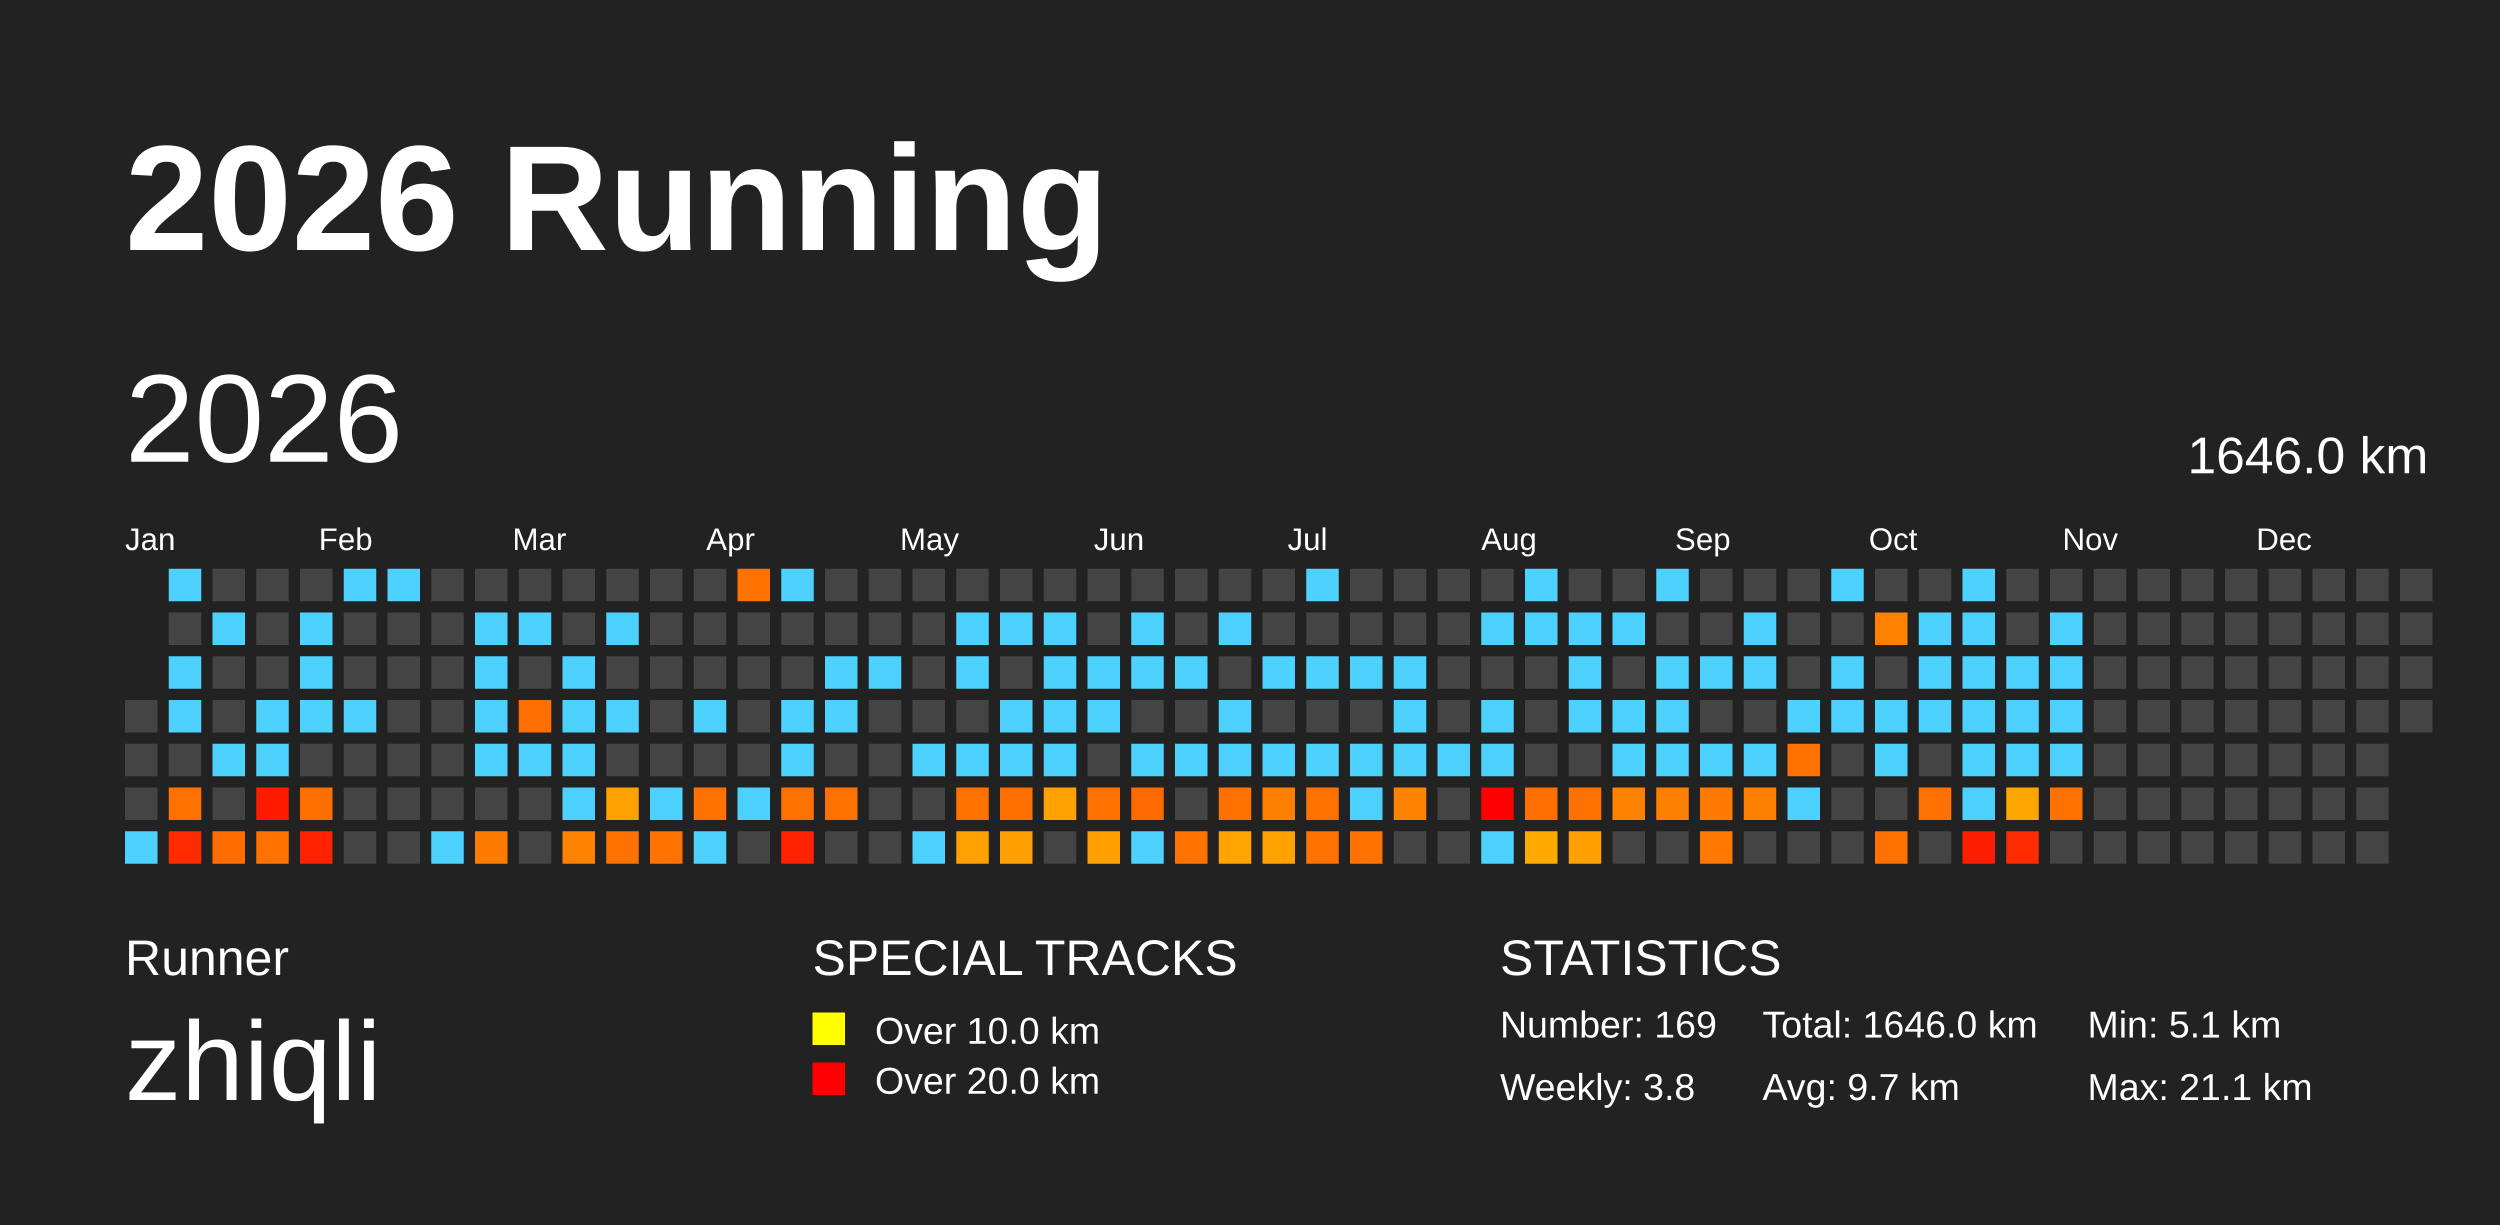
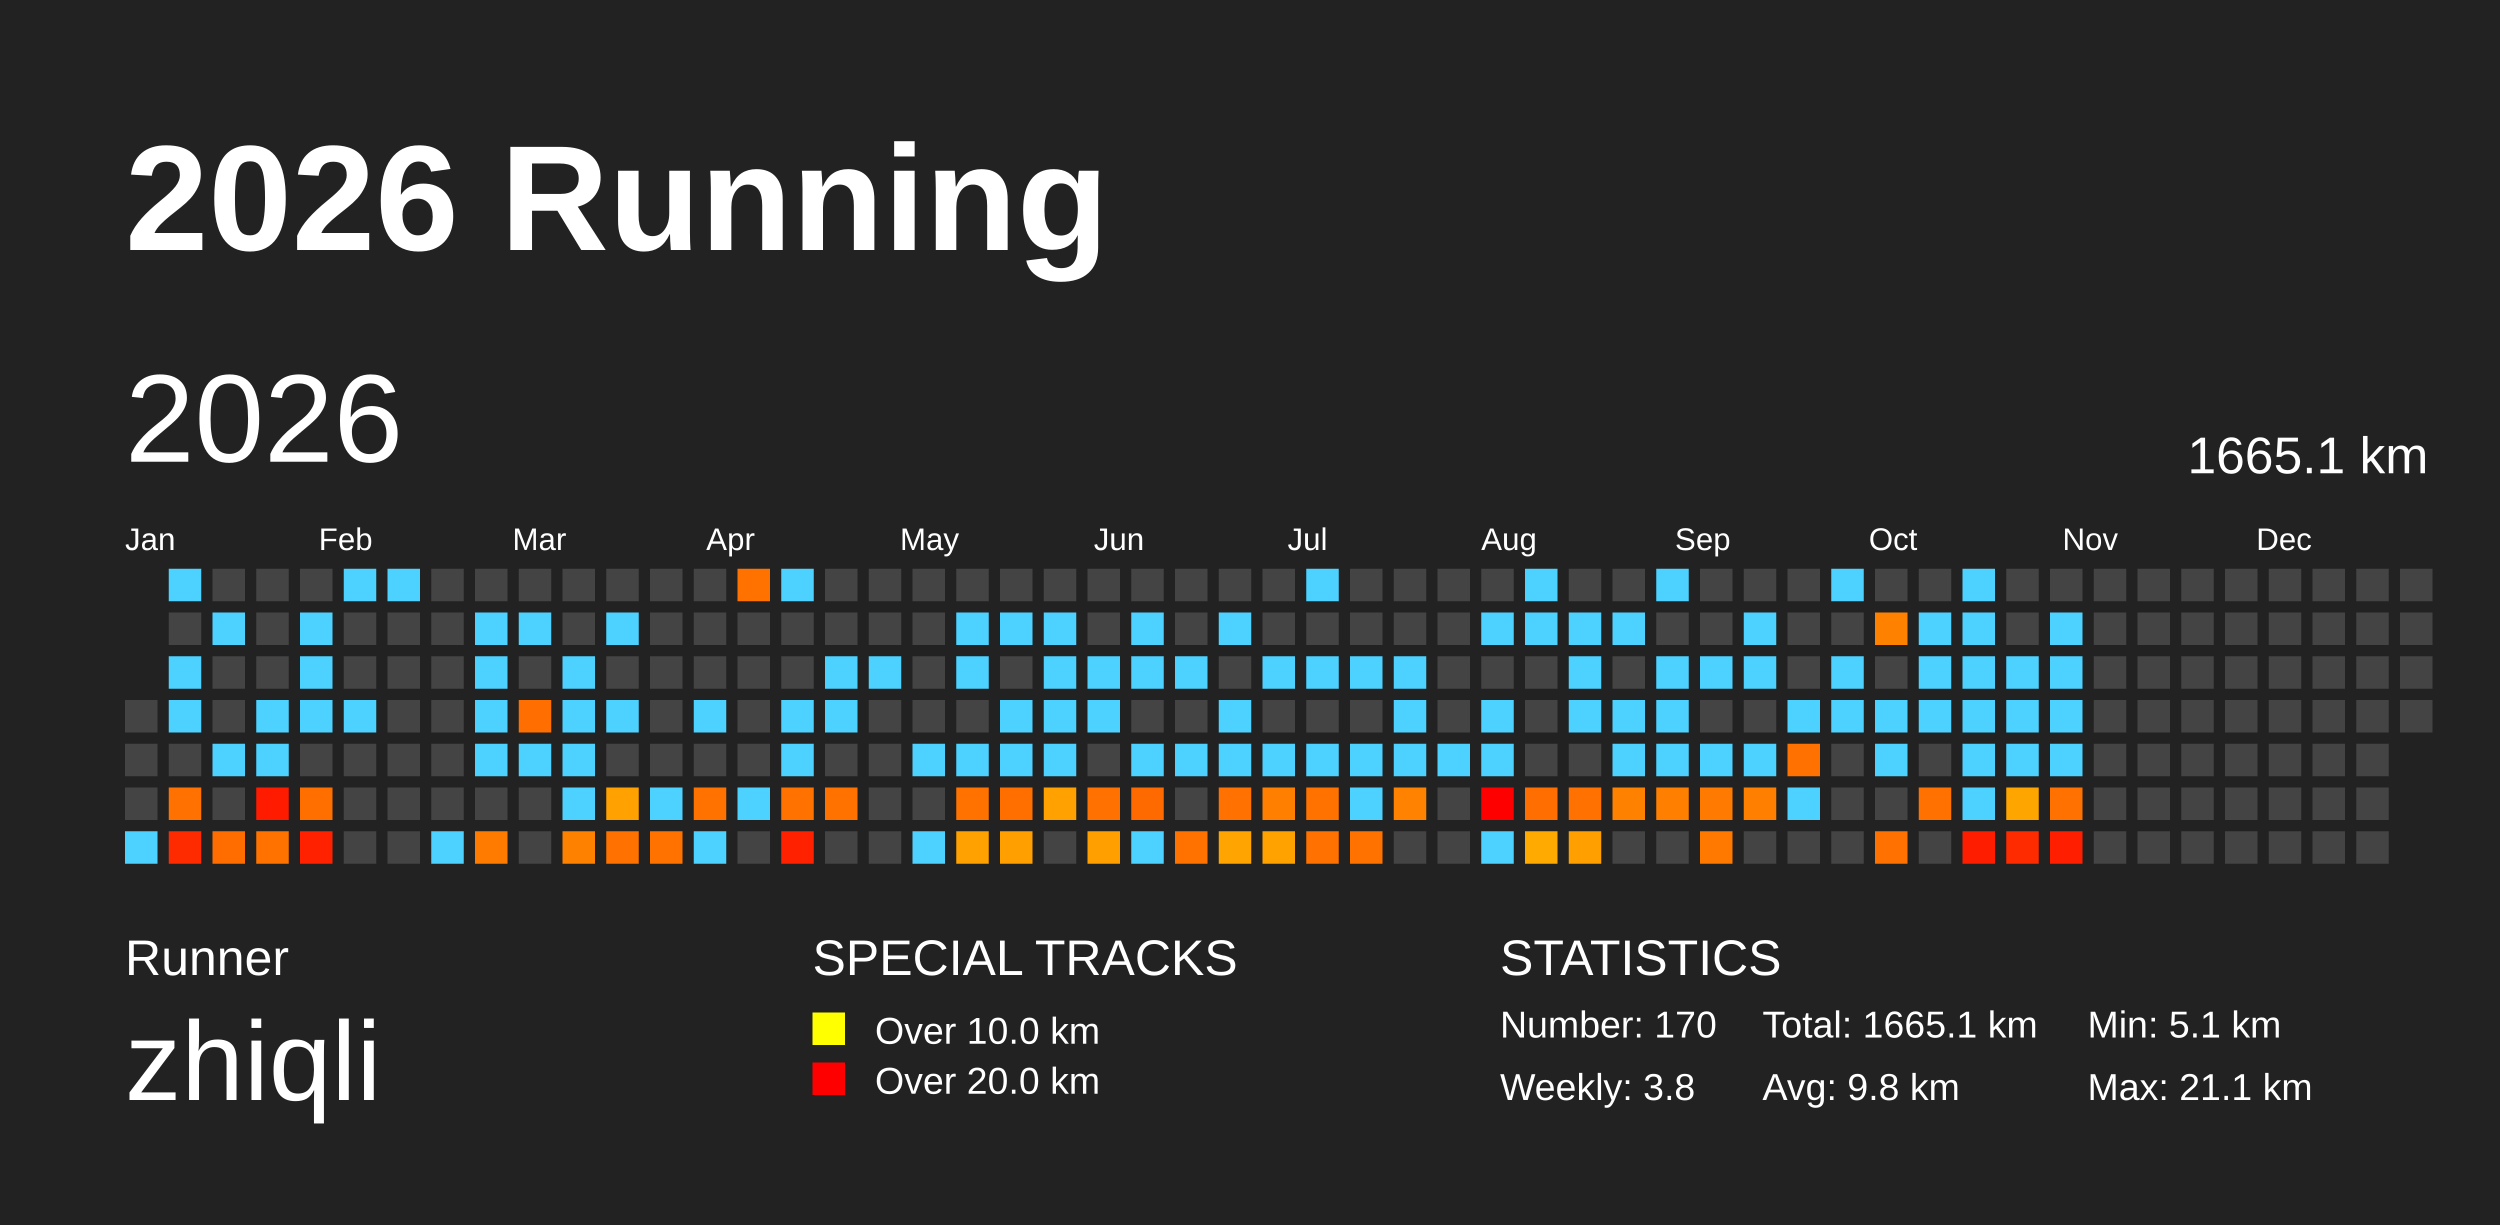
<svg xmlns="http://www.w3.org/2000/svg" baseProfile="full" height="98mm" version="1.1" viewBox="0,0,200,98" width="200mm">
  <defs />
  <rect fill="#222222" height="98" width="200" x="0" y="0" />
  <text fill="#FFFFFF" style="font-size:12px; font-family:Arial; font-weight:bold;" x="10" y="20">2026 Running</text>
  <text fill="#FFFFFF" style="font-size:4px; font-family:Arial" x="10" y="78">Runner</text>
  <text fill="#FFFFFF" style="font-size:9px; font-family:Arial" x="10" y="88">zhiqli</text>
  <text fill="#FFFFFF" style="font-size:4px; font-family:Arial" x="65" y="78">SPECIAL TRACKS</text>
  <rect fill="yellow" height="2.6" width="2.6" x="65" y="81" />
  <text fill="#FFFFFF" style="font-size:3px; font-family:Arial" x="70" y="83.5">Over 10.0 km</text>
  <rect fill="red" height="2.6" width="2.6" x="65" y="85" />
  <text fill="#FFFFFF" style="font-size:3px; font-family:Arial" x="70" y="87.5">Over 20.0 km</text>
  <text fill="#FFFFFF" style="font-size:4px; font-family:Arial" x="120" y="78">STATISTICS</text>
-   <text fill="#FFFFFF" style="font-size:3px; font-family:Arial" x="120" y="83">Number: 169</text>
+   <text fill="#FFFFFF" style="font-size:3px; font-family:Arial" x="120" y="83">Number: 170</text>
  <text fill="#FFFFFF" style="font-size:3px; font-family:Arial" x="120" y="88">Weekly: 3.8</text>
-   <text fill="#FFFFFF" style="font-size:3px; font-family:Arial" x="141" y="83">Total: 1646.0 km</text>
-   <text fill="#FFFFFF" style="font-size:3px; font-family:Arial" x="141" y="88">Avg: 9.7 km</text>
+   <text fill="#FFFFFF" style="font-size:3px; font-family:Arial" x="141" y="83">Total: 1665.1 km</text>
+   <text fill="#FFFFFF" style="font-size:3px; font-family:Arial" x="141" y="88">Avg: 9.8 km</text>
  <text fill="#FFFFFF" style="font-size:3px; font-family:Arial" x="167" y="83">Min: 5.1 km</text>
  <text fill="#FFFFFF" style="font-size:3px; font-family:Arial" x="167" y="88">Max: 21.1 km</text>
  <text dominant-baseline="hanging" fill="#FFFFFF" style="font-size:10.0px; font-family:Arial;" x="10" y="30">2026</text>
-   <text dominant-baseline="hanging" fill="#FFFFFF" style="font-size:4.125px; font-family:Arial;" x="175" y="35">1646.0 km</text>
+   <text dominant-baseline="hanging" fill="#FFFFFF" style="font-size:4.125px; font-family:Arial;" x="175" y="35">1665.1 km</text>
  <text fill="#FFFFFF" style="font-size:2.5px; font-family:Arial" x="10.0" y="44">Jan</text>
  <text fill="#FFFFFF" style="font-size:2.5px; font-family:Arial" x="25.5" y="44">Feb</text>
  <text fill="#FFFFFF" style="font-size:2.5px; font-family:Arial" x="41.0" y="44">Mar</text>
  <text fill="#FFFFFF" style="font-size:2.5px; font-family:Arial" x="56.5" y="44">Apr</text>
  <text fill="#FFFFFF" style="font-size:2.5px; font-family:Arial" x="72.0" y="44">May</text>
  <text fill="#FFFFFF" style="font-size:2.5px; font-family:Arial" x="87.5" y="44">Jun</text>
  <text fill="#FFFFFF" style="font-size:2.5px; font-family:Arial" x="103.0" y="44">Jul</text>
  <text fill="#FFFFFF" style="font-size:2.5px; font-family:Arial" x="118.5" y="44">Aug</text>
  <text fill="#FFFFFF" style="font-size:2.5px; font-family:Arial" x="134.0" y="44">Sep</text>
  <text fill="#FFFFFF" style="font-size:2.5px; font-family:Arial" x="149.5" y="44">Oct</text>
  <text fill="#FFFFFF" style="font-size:2.5px; font-family:Arial" x="165.0" y="44">Nov</text>
  <text fill="#FFFFFF" style="font-size:2.5px; font-family:Arial" x="180.5" y="44">Dec</text>
  <rect fill="#444444" height="2.6" width="2.6" x="10.0" y="56.0" />
  <rect fill="#444444" height="2.6" width="2.6" x="10.0" y="59.5" />
  <rect fill="#444444" height="2.6" width="2.6" x="10.0" y="63.0" />
  <rect fill="#4dd2ff" height="2.6" width="2.6" x="10.0" y="66.5" />
  <rect fill="#4dd2ff" height="2.6" width="2.6" x="13.5" y="45.5" />
  <rect fill="#444444" height="2.6" width="2.6" x="13.5" y="49.0" />
  <rect fill="#4dd2ff" height="2.6" width="2.6" x="13.5" y="52.5" />
  <rect fill="#4dd2ff" height="2.6" width="2.6" x="13.5" y="56.0" />
  <rect fill="#444444" height="2.6" width="2.6" x="13.5" y="59.5" />
  <rect fill="#ff7100" height="2.6" width="2.6" x="13.5" y="63.0" />
  <rect fill="#ff2b00" height="2.6" width="2.6" x="13.5" y="66.5" />
  <rect fill="#444444" height="2.6" width="2.6" x="17.0" y="45.5" />
  <rect fill="#4dd2ff" height="2.6" width="2.6" x="17.0" y="49.0" />
  <rect fill="#444444" height="2.6" width="2.6" x="17.0" y="52.5" />
  <rect fill="#444444" height="2.6" width="2.6" x="17.0" y="56.0" />
  <rect fill="#4dd2ff" height="2.6" width="2.6" x="17.0" y="59.5" />
  <rect fill="#444444" height="2.6" width="2.6" x="17.0" y="63.0" />
  <rect fill="#ff6d00" height="2.6" width="2.6" x="17.0" y="66.5" />
  <rect fill="#444444" height="2.6" width="2.6" x="20.5" y="45.5" />
  <rect fill="#444444" height="2.6" width="2.6" x="20.5" y="49.0" />
  <rect fill="#444444" height="2.6" width="2.6" x="20.5" y="52.5" />
  <rect fill="#4dd2ff" height="2.6" width="2.6" x="20.5" y="56.0" />
  <rect fill="#4dd2ff" height="2.6" width="2.6" x="20.5" y="59.5" />
  <rect fill="#ff1b00" height="2.6" width="2.6" x="20.5" y="63.0" />
  <rect fill="#ff7200" height="2.6" width="2.6" x="20.5" y="66.5" />
  <rect fill="#444444" height="2.6" width="2.6" x="24.0" y="45.5" />
  <rect fill="#4dd2ff" height="2.6" width="2.6" x="24.0" y="49.0" />
  <rect fill="#4dd2ff" height="2.6" width="2.6" x="24.0" y="52.5" />
  <rect fill="#4dd2ff" height="2.6" width="2.6" x="24.0" y="56.0" />
  <rect fill="#444444" height="2.6" width="2.6" x="24.0" y="59.5" />
  <rect fill="#ff6f00" height="2.6" width="2.6" x="24.0" y="63.0" />
  <rect fill="#ff2100" height="2.6" width="2.6" x="24.0" y="66.5" />
  <rect fill="#4dd2ff" height="2.6" width="2.6" x="27.5" y="45.5" />
  <rect fill="#444444" height="2.6" width="2.6" x="27.5" y="49.0" />
  <rect fill="#444444" height="2.6" width="2.6" x="27.5" y="52.5" />
  <rect fill="#4dd2ff" height="2.6" width="2.6" x="27.5" y="56.0" />
  <rect fill="#444444" height="2.6" width="2.6" x="27.5" y="59.5" />
  <rect fill="#444444" height="2.6" width="2.6" x="27.5" y="63.0" />
  <rect fill="#444444" height="2.6" width="2.6" x="27.5" y="66.5" />
  <rect fill="#4dd2ff" height="2.6" width="2.6" x="31.0" y="45.5" />
  <rect fill="#444444" height="2.6" width="2.6" x="31.0" y="49.0" />
  <rect fill="#444444" height="2.6" width="2.6" x="31.0" y="52.5" />
  <rect fill="#444444" height="2.6" width="2.6" x="31.0" y="56.0" />
  <rect fill="#444444" height="2.6" width="2.6" x="31.0" y="59.5" />
  <rect fill="#444444" height="2.6" width="2.6" x="31.0" y="63.0" />
  <rect fill="#444444" height="2.6" width="2.6" x="31.0" y="66.5" />
  <rect fill="#444444" height="2.6" width="2.6" x="34.5" y="45.5" />
  <rect fill="#444444" height="2.6" width="2.6" x="34.5" y="49.0" />
  <rect fill="#444444" height="2.6" width="2.6" x="34.5" y="52.5" />
  <rect fill="#444444" height="2.6" width="2.6" x="34.5" y="56.0" />
  <rect fill="#444444" height="2.6" width="2.6" x="34.5" y="59.5" />
  <rect fill="#444444" height="2.6" width="2.6" x="34.5" y="63.0" />
  <rect fill="#4dd2ff" height="2.6" width="2.6" x="34.5" y="66.5" />
  <rect fill="#444444" height="2.6" width="2.6" x="38.0" y="45.5" />
  <rect fill="#4dd2ff" height="2.6" width="2.6" x="38.0" y="49.0" />
  <rect fill="#4dd2ff" height="2.6" width="2.6" x="38.0" y="52.5" />
  <rect fill="#4dd2ff" height="2.6" width="2.6" x="38.0" y="56.0" />
  <rect fill="#4dd2ff" height="2.6" width="2.6" x="38.0" y="59.5" />
  <rect fill="#444444" height="2.6" width="2.6" x="38.0" y="63.0" />
  <rect fill="#ff7b00" height="2.6" width="2.6" x="38.0" y="66.5" />
  <rect fill="#444444" height="2.6" width="2.6" x="41.5" y="45.5" />
  <rect fill="#4dd2ff" height="2.6" width="2.6" x="41.5" y="49.0" />
  <rect fill="#444444" height="2.6" width="2.6" x="41.5" y="52.5" />
  <rect fill="#ff6e00" height="2.6" width="2.6" x="41.5" y="56.0" />
  <rect fill="#4dd2ff" height="2.6" width="2.6" x="41.5" y="59.5" />
  <rect fill="#444444" height="2.6" width="2.6" x="41.5" y="63.0" />
  <rect fill="#444444" height="2.6" width="2.6" x="41.5" y="66.5" />
  <rect fill="#444444" height="2.6" width="2.6" x="45.0" y="45.5" />
  <rect fill="#444444" height="2.6" width="2.6" x="45.0" y="49.0" />
  <rect fill="#4dd2ff" height="2.6" width="2.6" x="45.0" y="52.5" />
  <rect fill="#4dd2ff" height="2.6" width="2.6" x="45.0" y="56.0" />
  <rect fill="#4dd2ff" height="2.6" width="2.6" x="45.0" y="59.5" />
  <rect fill="#4dd2ff" height="2.6" width="2.6" x="45.0" y="63.0" />
  <rect fill="#ff8100" height="2.6" width="2.6" x="45.0" y="66.5" />
  <rect fill="#444444" height="2.6" width="2.6" x="48.5" y="45.5" />
  <rect fill="#4dd2ff" height="2.6" width="2.6" x="48.5" y="49.0" />
  <rect fill="#444444" height="2.6" width="2.6" x="48.5" y="52.5" />
  <rect fill="#4dd2ff" height="2.6" width="2.6" x="48.5" y="56.0" />
  <rect fill="#444444" height="2.6" width="2.6" x="48.5" y="59.5" />
  <rect fill="#ffa100" height="2.6" width="2.6" x="48.5" y="63.0" />
  <rect fill="#ff7100" height="2.6" width="2.6" x="48.5" y="66.5" />
  <rect fill="#444444" height="2.6" width="2.6" x="52.0" y="45.5" />
  <rect fill="#444444" height="2.6" width="2.6" x="52.0" y="49.0" />
  <rect fill="#444444" height="2.6" width="2.6" x="52.0" y="52.5" />
  <rect fill="#444444" height="2.6" width="2.6" x="52.0" y="56.0" />
  <rect fill="#444444" height="2.6" width="2.6" x="52.0" y="59.5" />
  <rect fill="#4dd2ff" height="2.6" width="2.6" x="52.0" y="63.0" />
  <rect fill="#ff7200" height="2.6" width="2.6" x="52.0" y="66.5" />
  <rect fill="#444444" height="2.6" width="2.6" x="55.5" y="45.5" />
  <rect fill="#444444" height="2.6" width="2.6" x="55.5" y="49.0" />
  <rect fill="#444444" height="2.6" width="2.6" x="55.5" y="52.5" />
  <rect fill="#4dd2ff" height="2.6" width="2.6" x="55.5" y="56.0" />
  <rect fill="#444444" height="2.6" width="2.6" x="55.5" y="59.5" />
  <rect fill="#ff7200" height="2.6" width="2.6" x="55.5" y="63.0" />
  <rect fill="#4dd2ff" height="2.6" width="2.6" x="55.5" y="66.5" />
  <rect fill="#ff7200" height="2.6" width="2.6" x="59.0" y="45.5" />
  <rect fill="#444444" height="2.6" width="2.6" x="59.0" y="49.0" />
  <rect fill="#444444" height="2.6" width="2.6" x="59.0" y="52.5" />
  <rect fill="#444444" height="2.6" width="2.6" x="59.0" y="56.0" />
  <rect fill="#444444" height="2.6" width="2.6" x="59.0" y="59.5" />
  <rect fill="#4dd2ff" height="2.6" width="2.6" x="59.0" y="63.0" />
  <rect fill="#444444" height="2.6" width="2.6" x="59.0" y="66.5" />
  <rect fill="#4dd2ff" height="2.6" width="2.6" x="62.5" y="45.5" />
  <rect fill="#444444" height="2.6" width="2.6" x="62.5" y="49.0" />
  <rect fill="#444444" height="2.6" width="2.6" x="62.5" y="52.5" />
  <rect fill="#4dd2ff" height="2.6" width="2.6" x="62.5" y="56.0" />
  <rect fill="#4dd2ff" height="2.6" width="2.6" x="62.5" y="59.5" />
  <rect fill="#ff7200" height="2.6" width="2.6" x="62.5" y="63.0" />
  <rect fill="#ff2100" height="2.6" width="2.6" x="62.5" y="66.5" />
  <rect fill="#444444" height="2.6" width="2.6" x="66.0" y="45.5" />
  <rect fill="#444444" height="2.6" width="2.6" x="66.0" y="49.0" />
  <rect fill="#4dd2ff" height="2.6" width="2.6" x="66.0" y="52.5" />
  <rect fill="#4dd2ff" height="2.6" width="2.6" x="66.0" y="56.0" />
  <rect fill="#444444" height="2.6" width="2.6" x="66.0" y="59.5" />
  <rect fill="#ff7200" height="2.6" width="2.6" x="66.0" y="63.0" />
  <rect fill="#444444" height="2.6" width="2.6" x="66.0" y="66.5" />
  <rect fill="#444444" height="2.6" width="2.6" x="69.5" y="45.5" />
  <rect fill="#444444" height="2.6" width="2.6" x="69.5" y="49.0" />
  <rect fill="#4dd2ff" height="2.6" width="2.6" x="69.5" y="52.5" />
  <rect fill="#444444" height="2.6" width="2.6" x="69.5" y="56.0" />
  <rect fill="#444444" height="2.6" width="2.6" x="69.5" y="59.5" />
  <rect fill="#444444" height="2.6" width="2.6" x="69.5" y="63.0" />
  <rect fill="#444444" height="2.6" width="2.6" x="69.5" y="66.5" />
  <rect fill="#444444" height="2.6" width="2.6" x="73.0" y="45.5" />
  <rect fill="#444444" height="2.6" width="2.6" x="73.0" y="49.0" />
  <rect fill="#444444" height="2.6" width="2.6" x="73.0" y="52.5" />
  <rect fill="#444444" height="2.6" width="2.6" x="73.0" y="56.0" />
  <rect fill="#4dd2ff" height="2.6" width="2.6" x="73.0" y="59.5" />
  <rect fill="#444444" height="2.6" width="2.6" x="73.0" y="63.0" />
  <rect fill="#4dd2ff" height="2.6" width="2.6" x="73.0" y="66.5" />
  <rect fill="#444444" height="2.6" width="2.6" x="76.5" y="45.5" />
  <rect fill="#4dd2ff" height="2.6" width="2.6" x="76.5" y="49.0" />
  <rect fill="#4dd2ff" height="2.6" width="2.6" x="76.5" y="52.5" />
  <rect fill="#444444" height="2.6" width="2.6" x="76.5" y="56.0" />
  <rect fill="#4dd2ff" height="2.6" width="2.6" x="76.5" y="59.5" />
  <rect fill="#ff7200" height="2.6" width="2.6" x="76.5" y="63.0" />
  <rect fill="#ffa100" height="2.6" width="2.6" x="76.5" y="66.5" />
  <rect fill="#444444" height="2.6" width="2.6" x="80.0" y="45.5" />
  <rect fill="#4dd2ff" height="2.6" width="2.6" x="80.0" y="49.0" />
  <rect fill="#444444" height="2.6" width="2.6" x="80.0" y="52.5" />
  <rect fill="#4dd2ff" height="2.6" width="2.6" x="80.0" y="56.0" />
  <rect fill="#4dd2ff" height="2.6" width="2.6" x="80.0" y="59.5" />
  <rect fill="#ff6f00" height="2.6" width="2.6" x="80.0" y="63.0" />
  <rect fill="#ffa000" height="2.6" width="2.6" x="80.0" y="66.5" />
  <rect fill="#444444" height="2.6" width="2.6" x="83.5" y="45.5" />
  <rect fill="#4dd2ff" height="2.6" width="2.6" x="83.5" y="49.0" />
  <rect fill="#4dd2ff" height="2.6" width="2.6" x="83.5" y="52.5" />
  <rect fill="#4dd2ff" height="2.6" width="2.6" x="83.5" y="56.0" />
  <rect fill="#4dd2ff" height="2.6" width="2.6" x="83.5" y="59.5" />
  <rect fill="#ffa100" height="2.6" width="2.6" x="83.5" y="63.0" />
  <rect fill="#444444" height="2.6" width="2.6" x="83.5" y="66.5" />
  <rect fill="#444444" height="2.6" width="2.6" x="87.0" y="45.5" />
  <rect fill="#444444" height="2.6" width="2.6" x="87.0" y="49.0" />
  <rect fill="#4dd2ff" height="2.6" width="2.6" x="87.0" y="52.5" />
  <rect fill="#4dd2ff" height="2.6" width="2.6" x="87.0" y="56.0" />
  <rect fill="#444444" height="2.6" width="2.6" x="87.0" y="59.5" />
  <rect fill="#ff7100" height="2.6" width="2.6" x="87.0" y="63.0" />
  <rect fill="#ffa000" height="2.6" width="2.6" x="87.0" y="66.5" />
  <rect fill="#444444" height="2.6" width="2.6" x="90.5" y="45.5" />
  <rect fill="#4dd2ff" height="2.6" width="2.6" x="90.5" y="49.0" />
  <rect fill="#4dd2ff" height="2.6" width="2.6" x="90.5" y="52.5" />
  <rect fill="#444444" height="2.6" width="2.6" x="90.5" y="56.0" />
  <rect fill="#4dd2ff" height="2.6" width="2.6" x="90.5" y="59.5" />
  <rect fill="#ff6a00" height="2.6" width="2.6" x="90.5" y="63.0" />
  <rect fill="#4dd2ff" height="2.6" width="2.6" x="90.5" y="66.5" />
  <rect fill="#444444" height="2.6" width="2.6" x="94.0" y="45.5" />
  <rect fill="#444444" height="2.6" width="2.6" x="94.0" y="49.0" />
  <rect fill="#4dd2ff" height="2.6" width="2.6" x="94.0" y="52.5" />
  <rect fill="#444444" height="2.6" width="2.6" x="94.0" y="56.0" />
  <rect fill="#4dd2ff" height="2.6" width="2.6" x="94.0" y="59.5" />
  <rect fill="#444444" height="2.6" width="2.6" x="94.0" y="63.0" />
  <rect fill="#ff7200" height="2.6" width="2.6" x="94.0" y="66.5" />
  <rect fill="#444444" height="2.6" width="2.6" x="97.5" y="45.5" />
  <rect fill="#4dd2ff" height="2.6" width="2.6" x="97.5" y="49.0" />
  <rect fill="#444444" height="2.6" width="2.6" x="97.5" y="52.5" />
  <rect fill="#4dd2ff" height="2.6" width="2.6" x="97.5" y="56.0" />
  <rect fill="#4dd2ff" height="2.6" width="2.6" x="97.5" y="59.5" />
  <rect fill="#ff7100" height="2.6" width="2.6" x="97.5" y="63.0" />
  <rect fill="#ffa400" height="2.6" width="2.6" x="97.5" y="66.5" />
  <rect fill="#444444" height="2.6" width="2.6" x="101.0" y="45.5" />
  <rect fill="#444444" height="2.6" width="2.6" x="101.0" y="49.0" />
  <rect fill="#4dd2ff" height="2.6" width="2.6" x="101.0" y="52.5" />
  <rect fill="#444444" height="2.6" width="2.6" x="101.0" y="56.0" />
  <rect fill="#4dd2ff" height="2.6" width="2.6" x="101.0" y="59.5" />
  <rect fill="#ff8000" height="2.6" width="2.6" x="101.0" y="63.0" />
  <rect fill="#ffa200" height="2.6" width="2.6" x="101.0" y="66.5" />
  <rect fill="#4dd2ff" height="2.6" width="2.6" x="104.5" y="45.5" />
  <rect fill="#444444" height="2.6" width="2.6" x="104.5" y="49.0" />
  <rect fill="#4dd2ff" height="2.6" width="2.6" x="104.5" y="52.5" />
  <rect fill="#444444" height="2.6" width="2.6" x="104.5" y="56.0" />
  <rect fill="#4dd2ff" height="2.6" width="2.6" x="104.5" y="59.5" />
  <rect fill="#ff7200" height="2.6" width="2.6" x="104.5" y="63.0" />
  <rect fill="#ff7100" height="2.6" width="2.6" x="104.5" y="66.5" />
  <rect fill="#444444" height="2.6" width="2.6" x="108.0" y="45.5" />
  <rect fill="#444444" height="2.6" width="2.6" x="108.0" y="49.0" />
  <rect fill="#4dd2ff" height="2.6" width="2.6" x="108.0" y="52.5" />
  <rect fill="#444444" height="2.6" width="2.6" x="108.0" y="56.0" />
  <rect fill="#4dd2ff" height="2.6" width="2.6" x="108.0" y="59.5" />
  <rect fill="#4dd2ff" height="2.6" width="2.6" x="108.0" y="63.0" />
  <rect fill="#ff7200" height="2.6" width="2.6" x="108.0" y="66.5" />
  <rect fill="#444444" height="2.6" width="2.6" x="111.5" y="45.5" />
  <rect fill="#444444" height="2.6" width="2.6" x="111.5" y="49.0" />
  <rect fill="#4dd2ff" height="2.6" width="2.6" x="111.5" y="52.5" />
  <rect fill="#4dd2ff" height="2.6" width="2.6" x="111.5" y="56.0" />
  <rect fill="#4dd2ff" height="2.6" width="2.6" x="111.5" y="59.5" />
  <rect fill="#ff8200" height="2.6" width="2.6" x="111.5" y="63.0" />
  <rect fill="#444444" height="2.6" width="2.6" x="111.5" y="66.5" />
  <rect fill="#444444" height="2.6" width="2.6" x="115.0" y="45.5" />
  <rect fill="#444444" height="2.6" width="2.6" x="115.0" y="49.0" />
  <rect fill="#444444" height="2.6" width="2.6" x="115.0" y="52.5" />
  <rect fill="#444444" height="2.6" width="2.6" x="115.0" y="56.0" />
  <rect fill="#4dd2ff" height="2.6" width="2.6" x="115.0" y="59.5" />
  <rect fill="#444444" height="2.6" width="2.6" x="115.0" y="63.0" />
  <rect fill="#444444" height="2.6" width="2.6" x="115.0" y="66.5" />
  <rect fill="#444444" height="2.6" width="2.6" x="118.5" y="45.5" />
  <rect fill="#4dd2ff" height="2.6" width="2.6" x="118.5" y="49.0" />
  <rect fill="#444444" height="2.6" width="2.6" x="118.5" y="52.5" />
  <rect fill="#4dd2ff" height="2.6" width="2.6" x="118.5" y="56.0" />
  <rect fill="#4dd2ff" height="2.6" width="2.6" x="118.5" y="59.5" />
  <rect fill="red" height="2.6" width="2.6" x="118.5" y="63.0" />
  <rect fill="#4dd2ff" height="2.6" width="2.6" x="118.5" y="66.5" />
  <rect fill="#4dd2ff" height="2.6" width="2.6" x="122.0" y="45.5" />
  <rect fill="#4dd2ff" height="2.6" width="2.6" x="122.0" y="49.0" />
  <rect fill="#444444" height="2.6" width="2.6" x="122.0" y="52.5" />
  <rect fill="#444444" height="2.6" width="2.6" x="122.0" y="56.0" />
  <rect fill="#444444" height="2.6" width="2.6" x="122.0" y="59.5" />
  <rect fill="#ff6e00" height="2.6" width="2.6" x="122.0" y="63.0" />
  <rect fill="#ffaa00" height="2.6" width="2.6" x="122.0" y="66.5" />
  <rect fill="#444444" height="2.6" width="2.6" x="125.5" y="45.5" />
  <rect fill="#4dd2ff" height="2.6" width="2.6" x="125.5" y="49.0" />
  <rect fill="#4dd2ff" height="2.6" width="2.6" x="125.5" y="52.5" />
  <rect fill="#4dd2ff" height="2.6" width="2.6" x="125.5" y="56.0" />
  <rect fill="#444444" height="2.6" width="2.6" x="125.5" y="59.5" />
  <rect fill="#ff7100" height="2.6" width="2.6" x="125.5" y="63.0" />
  <rect fill="#ff9f00" height="2.6" width="2.6" x="125.5" y="66.5" />
  <rect fill="#444444" height="2.6" width="2.6" x="129.0" y="45.5" />
  <rect fill="#4dd2ff" height="2.6" width="2.6" x="129.0" y="49.0" />
  <rect fill="#444444" height="2.6" width="2.6" x="129.0" y="52.5" />
  <rect fill="#4dd2ff" height="2.6" width="2.6" x="129.0" y="56.0" />
  <rect fill="#4dd2ff" height="2.6" width="2.6" x="129.0" y="59.5" />
  <rect fill="#ff8100" height="2.6" width="2.6" x="129.0" y="63.0" />
  <rect fill="#444444" height="2.6" width="2.6" x="129.0" y="66.5" />
  <rect fill="#4dd2ff" height="2.6" width="2.6" x="132.5" y="45.5" />
  <rect fill="#444444" height="2.6" width="2.6" x="132.5" y="49.0" />
  <rect fill="#4dd2ff" height="2.6" width="2.6" x="132.5" y="52.5" />
  <rect fill="#4dd2ff" height="2.6" width="2.6" x="132.5" y="56.0" />
  <rect fill="#4dd2ff" height="2.6" width="2.6" x="132.5" y="59.5" />
  <rect fill="#ff8000" height="2.6" width="2.6" x="132.5" y="63.0" />
  <rect fill="#444444" height="2.6" width="2.6" x="132.5" y="66.5" />
  <rect fill="#444444" height="2.6" width="2.6" x="136.0" y="45.5" />
  <rect fill="#444444" height="2.6" width="2.6" x="136.0" y="49.0" />
  <rect fill="#4dd2ff" height="2.6" width="2.6" x="136.0" y="52.5" />
  <rect fill="#444444" height="2.6" width="2.6" x="136.0" y="56.0" />
  <rect fill="#4dd2ff" height="2.6" width="2.6" x="136.0" y="59.5" />
  <rect fill="#ff7a00" height="2.6" width="2.6" x="136.0" y="63.0" />
  <rect fill="#ff7800" height="2.6" width="2.6" x="136.0" y="66.5" />
  <rect fill="#444444" height="2.6" width="2.6" x="139.5" y="45.5" />
  <rect fill="#4dd2ff" height="2.6" width="2.6" x="139.5" y="49.0" />
  <rect fill="#4dd2ff" height="2.6" width="2.6" x="139.5" y="52.5" />
  <rect fill="#444444" height="2.6" width="2.6" x="139.5" y="56.0" />
  <rect fill="#4dd2ff" height="2.6" width="2.6" x="139.5" y="59.5" />
  <rect fill="#ff7f00" height="2.6" width="2.6" x="139.5" y="63.0" />
  <rect fill="#444444" height="2.6" width="2.6" x="139.5" y="66.5" />
  <rect fill="#444444" height="2.6" width="2.6" x="143.0" y="45.5" />
  <rect fill="#444444" height="2.6" width="2.6" x="143.0" y="49.0" />
  <rect fill="#444444" height="2.6" width="2.6" x="143.0" y="52.5" />
  <rect fill="#4dd2ff" height="2.6" width="2.6" x="143.0" y="56.0" />
  <rect fill="#ff7100" height="2.6" width="2.6" x="143.0" y="59.5" />
  <rect fill="#4dd2ff" height="2.6" width="2.6" x="143.0" y="63.0" />
  <rect fill="#444444" height="2.6" width="2.6" x="143.0" y="66.5" />
  <rect fill="#4dd2ff" height="2.6" width="2.6" x="146.5" y="45.5" />
  <rect fill="#444444" height="2.6" width="2.6" x="146.5" y="49.0" />
  <rect fill="#4dd2ff" height="2.6" width="2.6" x="146.5" y="52.5" />
  <rect fill="#4dd2ff" height="2.6" width="2.6" x="146.5" y="56.0" />
  <rect fill="#444444" height="2.6" width="2.6" x="146.5" y="59.5" />
  <rect fill="#444444" height="2.6" width="2.6" x="146.5" y="63.0" />
  <rect fill="#444444" height="2.6" width="2.6" x="146.5" y="66.5" />
  <rect fill="#444444" height="2.6" width="2.6" x="150.0" y="45.5" />
  <rect fill="#ff8100" height="2.6" width="2.6" x="150.0" y="49.0" />
  <rect fill="#444444" height="2.6" width="2.6" x="150.0" y="52.5" />
  <rect fill="#4dd2ff" height="2.6" width="2.6" x="150.0" y="56.0" />
  <rect fill="#4dd2ff" height="2.6" width="2.6" x="150.0" y="59.5" />
  <rect fill="#444444" height="2.6" width="2.6" x="150.0" y="63.0" />
  <rect fill="#ff7100" height="2.6" width="2.6" x="150.0" y="66.5" />
  <rect fill="#444444" height="2.6" width="2.6" x="153.5" y="45.5" />
  <rect fill="#4dd2ff" height="2.6" width="2.6" x="153.5" y="49.0" />
  <rect fill="#4dd2ff" height="2.6" width="2.6" x="153.5" y="52.5" />
  <rect fill="#4dd2ff" height="2.6" width="2.6" x="153.5" y="56.0" />
  <rect fill="#444444" height="2.6" width="2.6" x="153.5" y="59.5" />
  <rect fill="#ff7100" height="2.6" width="2.6" x="153.5" y="63.0" />
  <rect fill="#444444" height="2.6" width="2.6" x="153.5" y="66.5" />
  <rect fill="#4dd2ff" height="2.6" width="2.6" x="157.0" y="45.5" />
  <rect fill="#4dd2ff" height="2.6" width="2.6" x="157.0" y="49.0" />
  <rect fill="#4dd2ff" height="2.6" width="2.6" x="157.0" y="52.5" />
  <rect fill="#4dd2ff" height="2.6" width="2.6" x="157.0" y="56.0" />
  <rect fill="#4dd2ff" height="2.6" width="2.6" x="157.0" y="59.5" />
  <rect fill="#4dd2ff" height="2.6" width="2.6" x="157.0" y="63.0" />
  <rect fill="#ff1d00" height="2.6" width="2.6" x="157.0" y="66.5" />
  <rect fill="#444444" height="2.6" width="2.6" x="160.5" y="45.5" />
  <rect fill="#444444" height="2.6" width="2.6" x="160.5" y="49.0" />
  <rect fill="#4dd2ff" height="2.6" width="2.6" x="160.5" y="52.5" />
  <rect fill="#4dd2ff" height="2.6" width="2.6" x="160.5" y="56.0" />
  <rect fill="#4dd2ff" height="2.6" width="2.6" x="160.5" y="59.5" />
  <rect fill="#ffa500" height="2.6" width="2.6" x="160.5" y="63.0" />
  <rect fill="#ff2b00" height="2.6" width="2.6" x="160.5" y="66.5" />
  <rect fill="#444444" height="2.6" width="2.6" x="164.0" y="45.5" />
  <rect fill="#4dd2ff" height="2.6" width="2.6" x="164.0" y="49.0" />
  <rect fill="#4dd2ff" height="2.6" width="2.6" x="164.0" y="52.5" />
  <rect fill="#4dd2ff" height="2.6" width="2.6" x="164.0" y="56.0" />
  <rect fill="#4dd2ff" height="2.6" width="2.6" x="164.0" y="59.5" />
  <rect fill="#ff7100" height="2.6" width="2.6" x="164.0" y="63.0" />
-   <rect fill="#444444" height="2.6" width="2.6" x="164.0" y="66.5" />
+   <rect fill="#ff1f00" height="2.6" width="2.6" x="164.0" y="66.5" />
  <rect fill="#444444" height="2.6" width="2.6" x="167.5" y="45.5" />
  <rect fill="#444444" height="2.6" width="2.6" x="167.5" y="49.0" />
  <rect fill="#444444" height="2.6" width="2.6" x="167.5" y="52.5" />
  <rect fill="#444444" height="2.6" width="2.6" x="167.5" y="56.0" />
  <rect fill="#444444" height="2.6" width="2.6" x="167.5" y="59.5" />
  <rect fill="#444444" height="2.6" width="2.6" x="167.5" y="63.0" />
  <rect fill="#444444" height="2.6" width="2.6" x="167.5" y="66.5" />
  <rect fill="#444444" height="2.6" width="2.6" x="171.0" y="45.5" />
  <rect fill="#444444" height="2.6" width="2.6" x="171.0" y="49.0" />
  <rect fill="#444444" height="2.6" width="2.6" x="171.0" y="52.5" />
  <rect fill="#444444" height="2.6" width="2.6" x="171.0" y="56.0" />
  <rect fill="#444444" height="2.6" width="2.6" x="171.0" y="59.5" />
  <rect fill="#444444" height="2.6" width="2.6" x="171.0" y="63.0" />
  <rect fill="#444444" height="2.6" width="2.6" x="171.0" y="66.5" />
  <rect fill="#444444" height="2.6" width="2.6" x="174.5" y="45.5" />
  <rect fill="#444444" height="2.6" width="2.6" x="174.5" y="49.0" />
  <rect fill="#444444" height="2.6" width="2.6" x="174.5" y="52.5" />
  <rect fill="#444444" height="2.6" width="2.6" x="174.5" y="56.0" />
  <rect fill="#444444" height="2.6" width="2.6" x="174.5" y="59.5" />
  <rect fill="#444444" height="2.6" width="2.6" x="174.5" y="63.0" />
  <rect fill="#444444" height="2.6" width="2.6" x="174.5" y="66.5" />
  <rect fill="#444444" height="2.6" width="2.6" x="178.0" y="45.5" />
  <rect fill="#444444" height="2.6" width="2.6" x="178.0" y="49.0" />
  <rect fill="#444444" height="2.6" width="2.6" x="178.0" y="52.5" />
  <rect fill="#444444" height="2.6" width="2.6" x="178.0" y="56.0" />
  <rect fill="#444444" height="2.6" width="2.6" x="178.0" y="59.5" />
  <rect fill="#444444" height="2.6" width="2.6" x="178.0" y="63.0" />
  <rect fill="#444444" height="2.6" width="2.6" x="178.0" y="66.5" />
  <rect fill="#444444" height="2.6" width="2.6" x="181.5" y="45.5" />
  <rect fill="#444444" height="2.6" width="2.6" x="181.5" y="49.0" />
  <rect fill="#444444" height="2.6" width="2.6" x="181.5" y="52.5" />
  <rect fill="#444444" height="2.6" width="2.6" x="181.5" y="56.0" />
  <rect fill="#444444" height="2.6" width="2.6" x="181.5" y="59.5" />
  <rect fill="#444444" height="2.6" width="2.6" x="181.5" y="63.0" />
  <rect fill="#444444" height="2.6" width="2.6" x="181.5" y="66.5" />
  <rect fill="#444444" height="2.6" width="2.6" x="185.0" y="45.5" />
  <rect fill="#444444" height="2.6" width="2.6" x="185.0" y="49.0" />
  <rect fill="#444444" height="2.6" width="2.6" x="185.0" y="52.5" />
  <rect fill="#444444" height="2.6" width="2.6" x="185.0" y="56.0" />
  <rect fill="#444444" height="2.6" width="2.6" x="185.0" y="59.5" />
  <rect fill="#444444" height="2.6" width="2.6" x="185.0" y="63.0" />
  <rect fill="#444444" height="2.6" width="2.6" x="185.0" y="66.5" />
  <rect fill="#444444" height="2.6" width="2.6" x="188.5" y="45.5" />
  <rect fill="#444444" height="2.6" width="2.6" x="188.5" y="49.0" />
  <rect fill="#444444" height="2.6" width="2.6" x="188.5" y="52.5" />
  <rect fill="#444444" height="2.6" width="2.6" x="188.5" y="56.0" />
  <rect fill="#444444" height="2.6" width="2.6" x="188.5" y="59.5" />
  <rect fill="#444444" height="2.6" width="2.6" x="188.5" y="63.0" />
  <rect fill="#444444" height="2.6" width="2.6" x="188.5" y="66.5" />
  <rect fill="#444444" height="2.6" width="2.6" x="192.0" y="45.5" />
  <rect fill="#444444" height="2.6" width="2.6" x="192.0" y="49.0" />
  <rect fill="#444444" height="2.6" width="2.6" x="192.0" y="52.5" />
  <rect fill="#444444" height="2.6" width="2.6" x="192.0" y="56.0" />
</svg>
